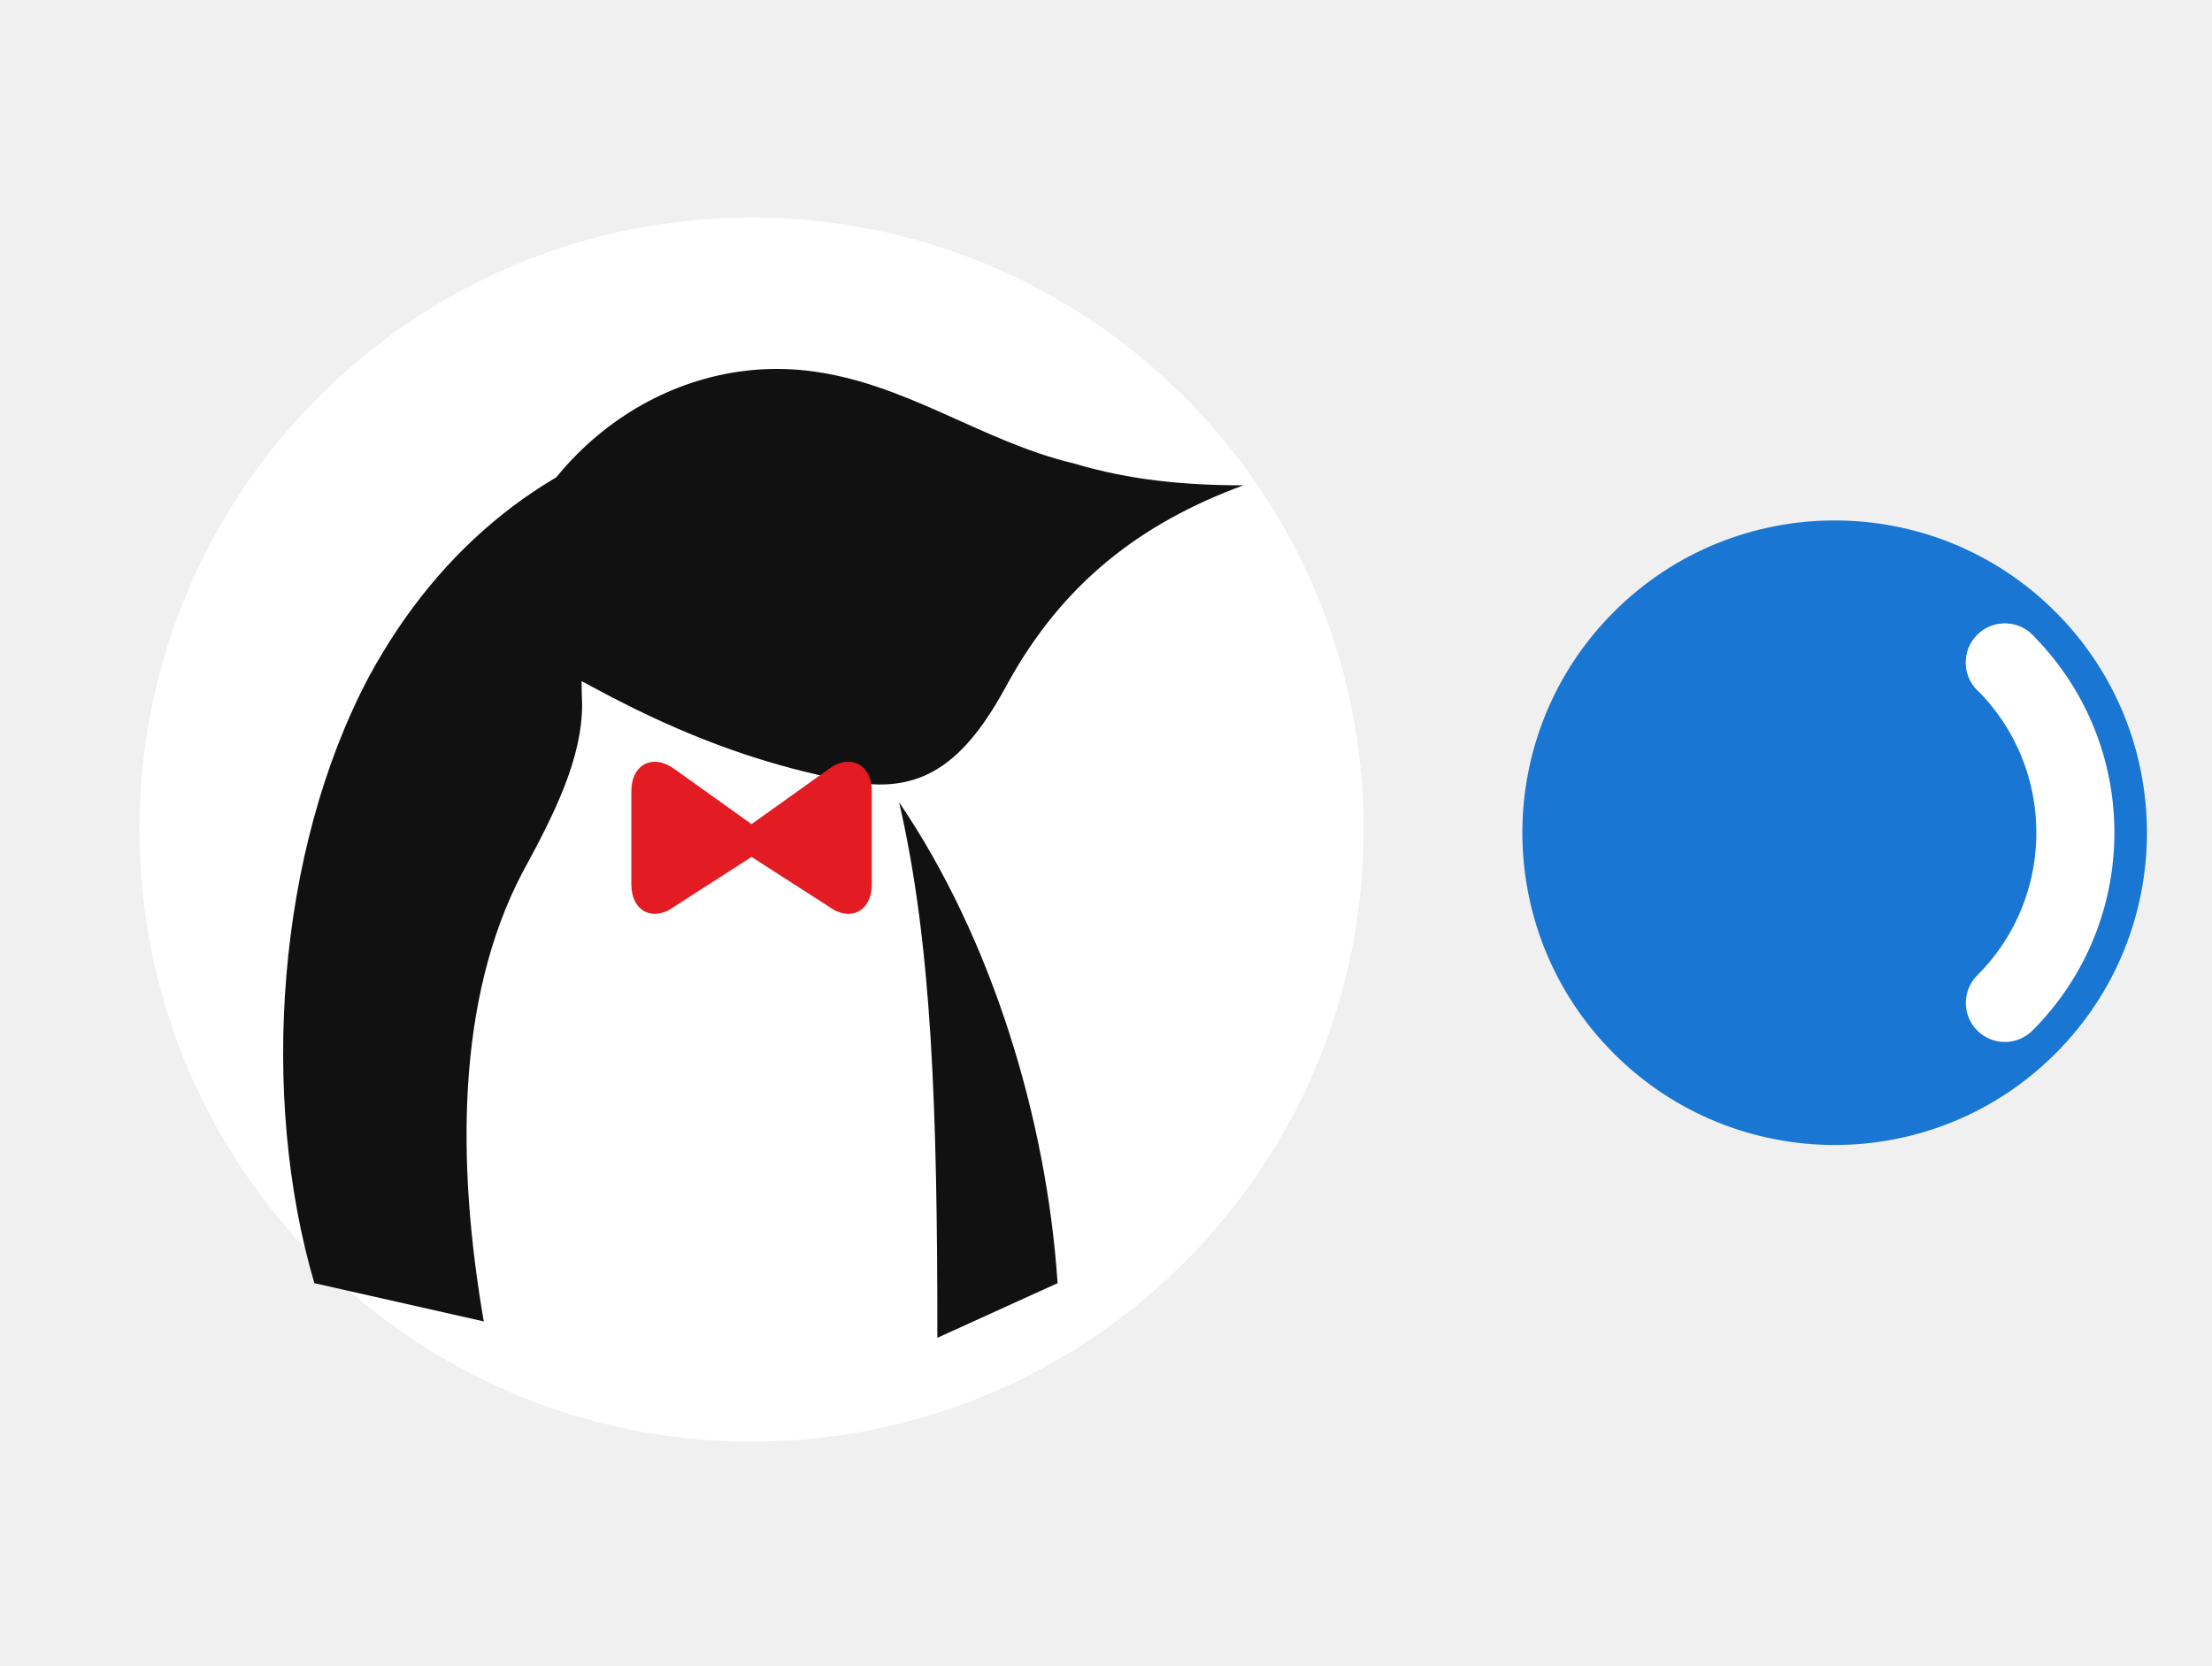
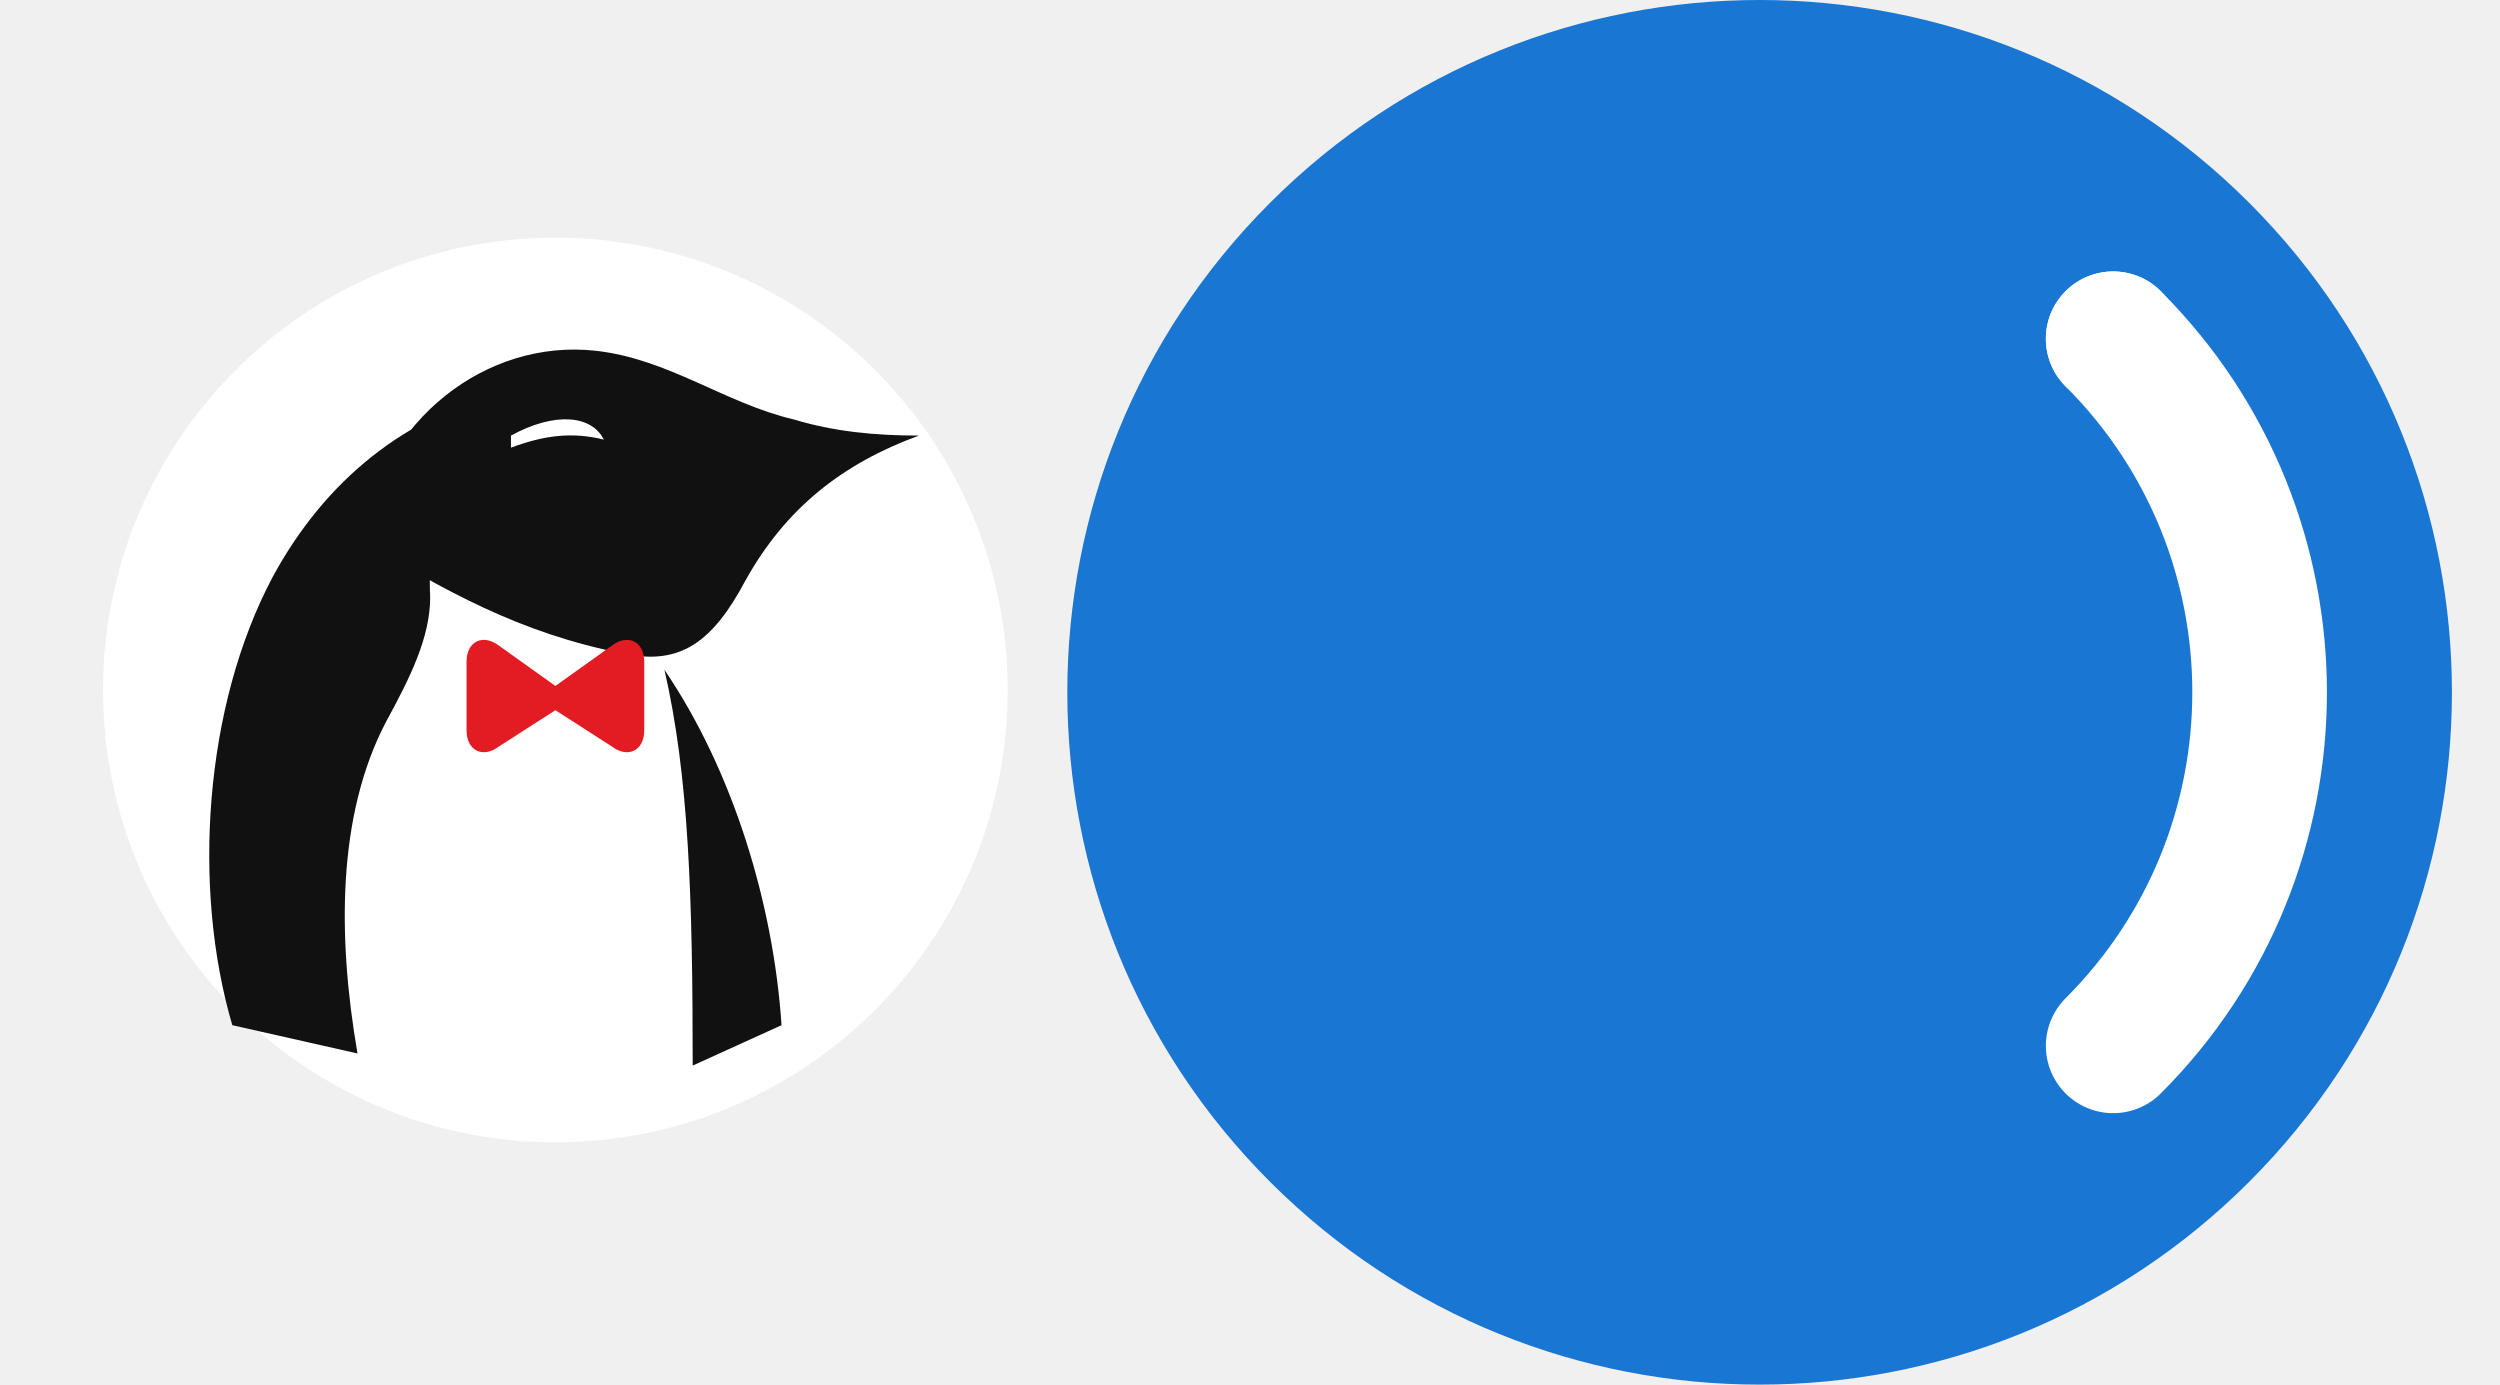
- <svg xmlns="http://www.w3.org/2000/svg" viewBox="0 0 340 256">
-   <g transform="translate(8 20) scale(.84)">
+ <svg xmlns="http://www.w3.org/2000/svg" viewBox="0 0 520 288">
+   <g transform="translate(8 36) scale(.84)">
    <circle cx="128" cy="128" r="112" fill="#fff" />
    <path fill="#111" d="M48 211c-10-34-7-79 10-111 13-24 33-40 58-46-13 13-20 31-19 51 0 10-5 20-11 31-12 23-12 53-7 82ZM80 91c5-30 31-50 58-47 18 2 32 13 49 17 10 3 20 4 31 4-19 7-33 18-43 36-8 15-16 21-30 18-26-5-45-16-65-28Zm75 32c17 25 27 58 29 88l-22 10c0-42-1-72-7-98Z" />
+     <path fill="#fff" d="M117 65c11-6 20-5 23 1-8-2-15-1-23 2Z" />
    <path fill="#e31b23" d="M106 121c0-5 4-7 8-4l14 10 14-10c4-3 8-1 8 4v17c0 5-4 7-8 4l-14-9-14 9c-4 3-8 1-8-4Z" />
  </g>
-   <g transform="rotate(45 282 128)">
-     <circle cx="282" cy="128" r="48" fill="#1976d2" />
-     <path fill="none" stroke="#fff" stroke-width="12" stroke-linecap="round" d="M282 91a37 37 0 0 1 37 37" />
-     <circle cx="282" cy="91" r="6" fill="#fff" />
+   <g transform="rotate(45 366 144)">
+     <circle cx="366" cy="144" r="144" fill="#1976d2" />
+     <path fill="none" stroke="#fff" stroke-width="28" stroke-linecap="round" d="M366 40a104 104 0 0 1 104 104" />
+     <circle cx="366" cy="40" r="14" fill="#fff" />
  </g>
</svg>
